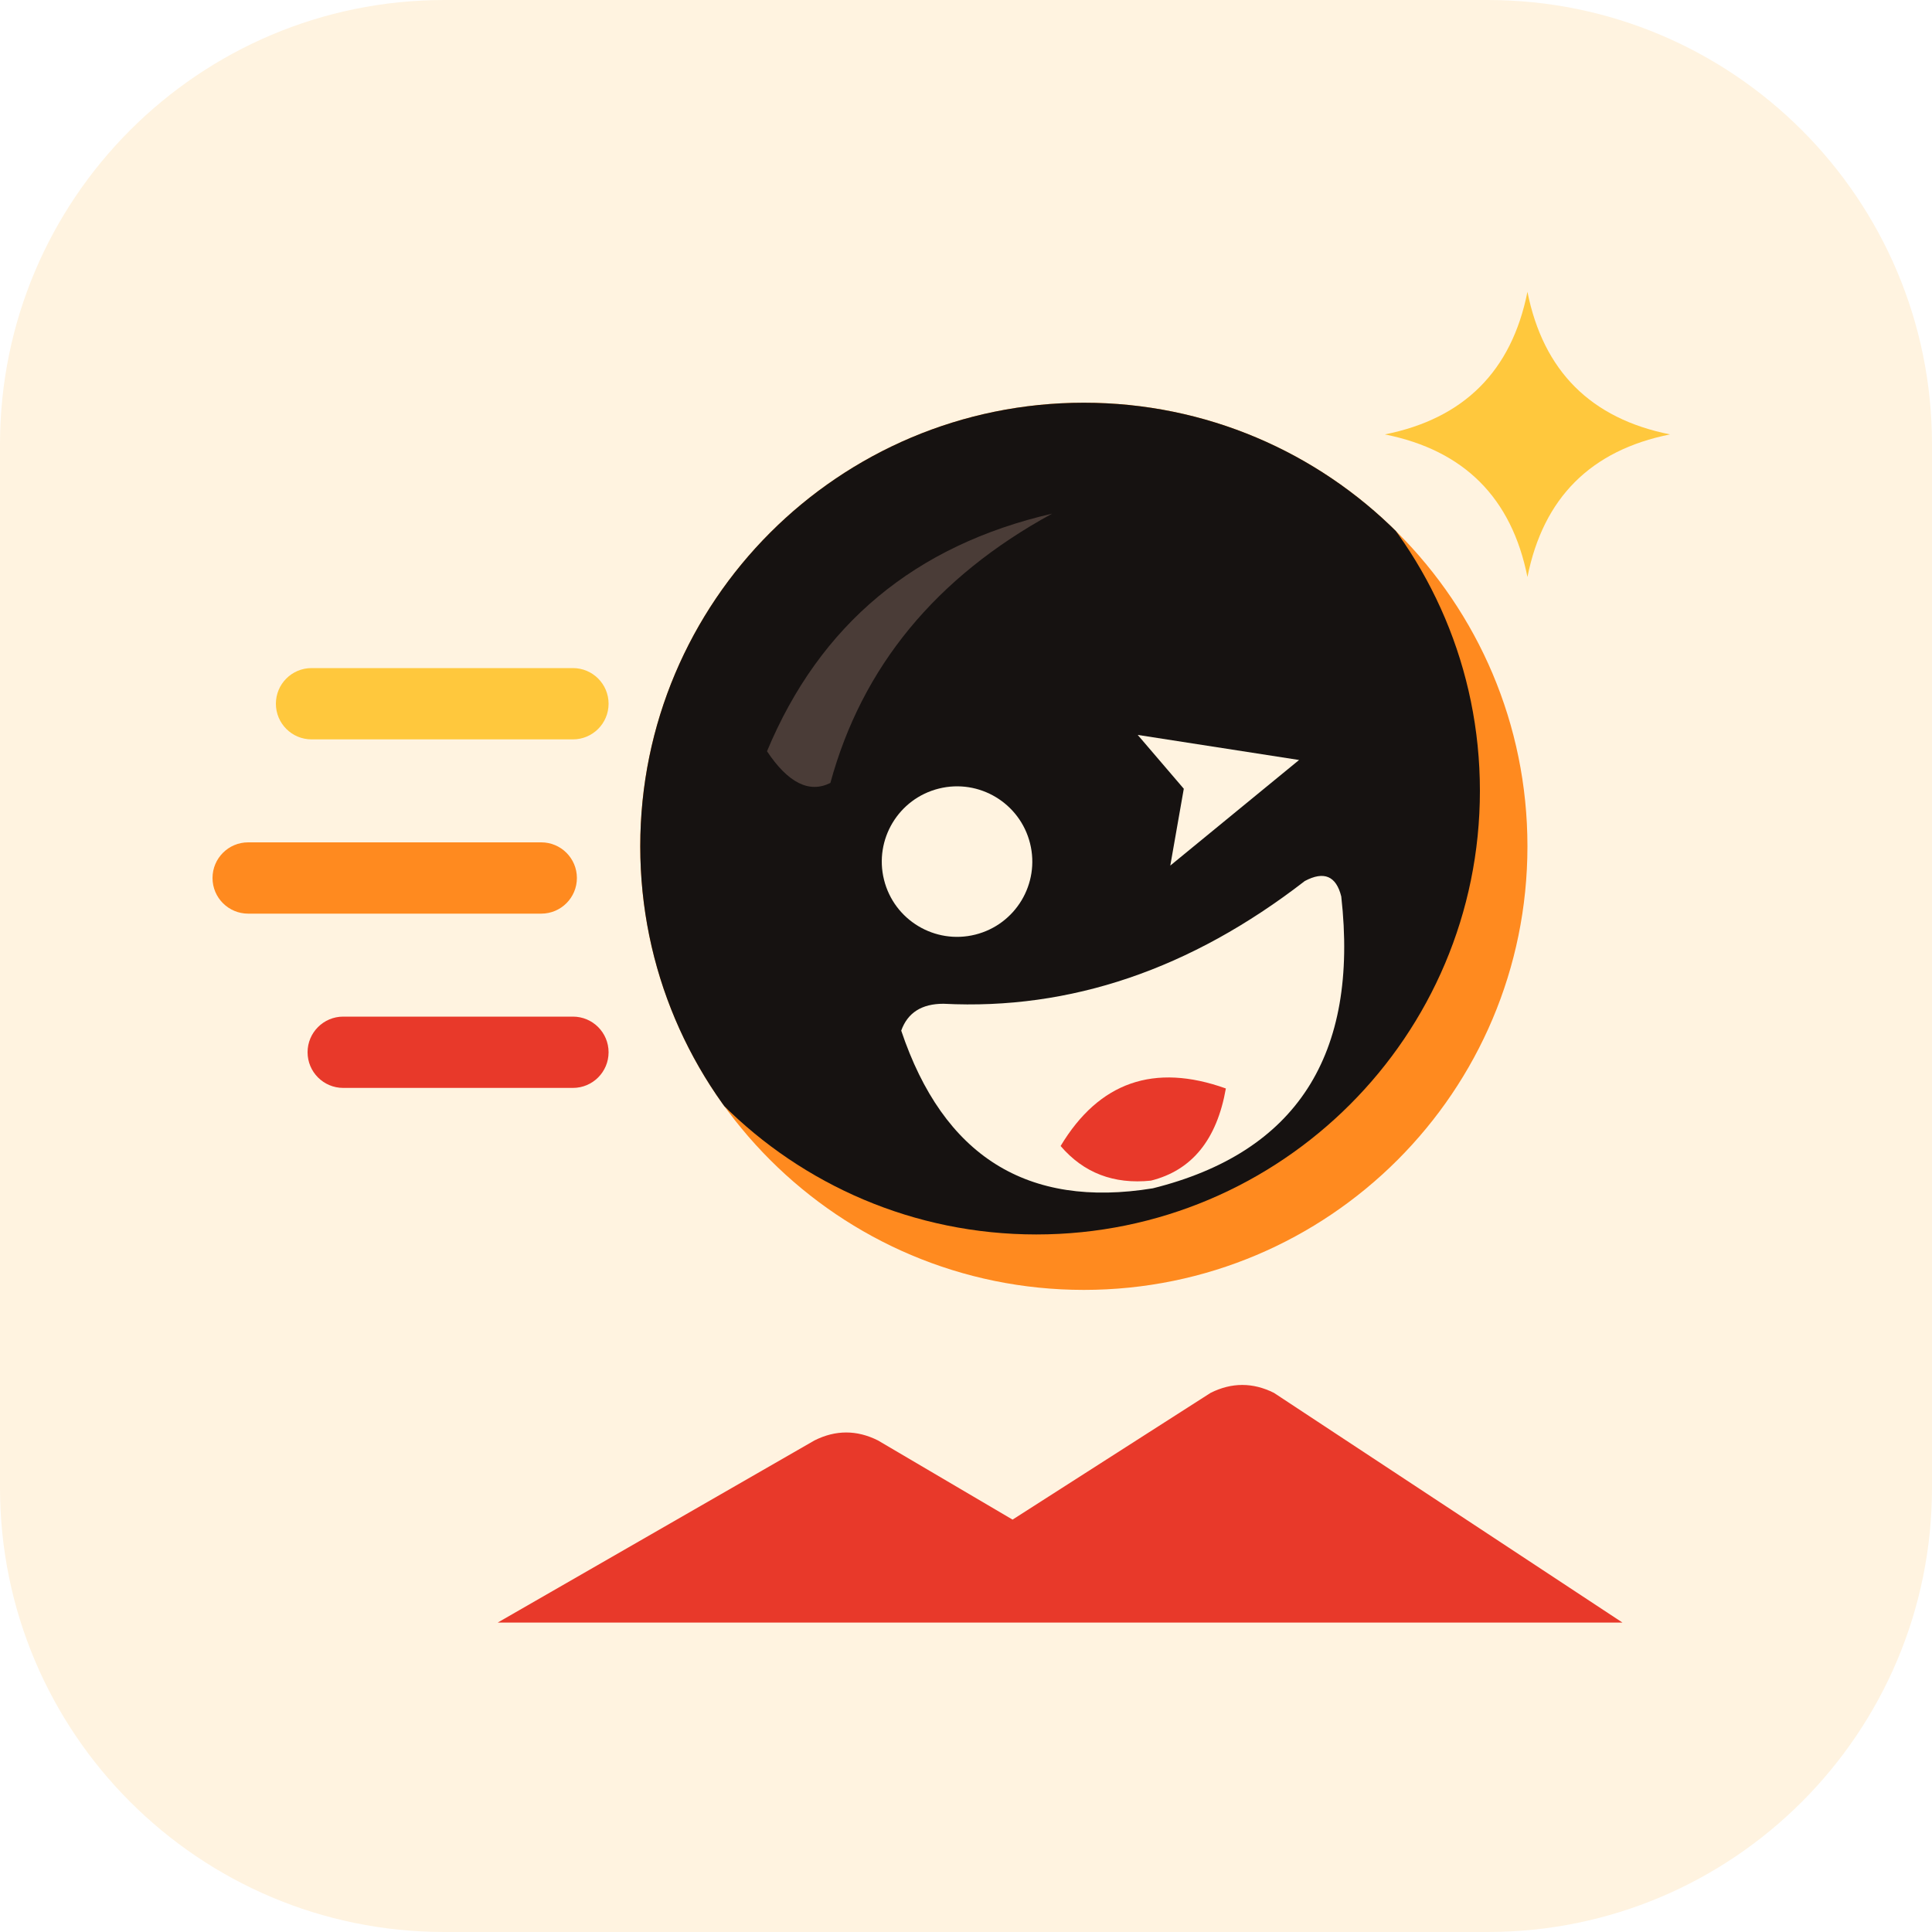
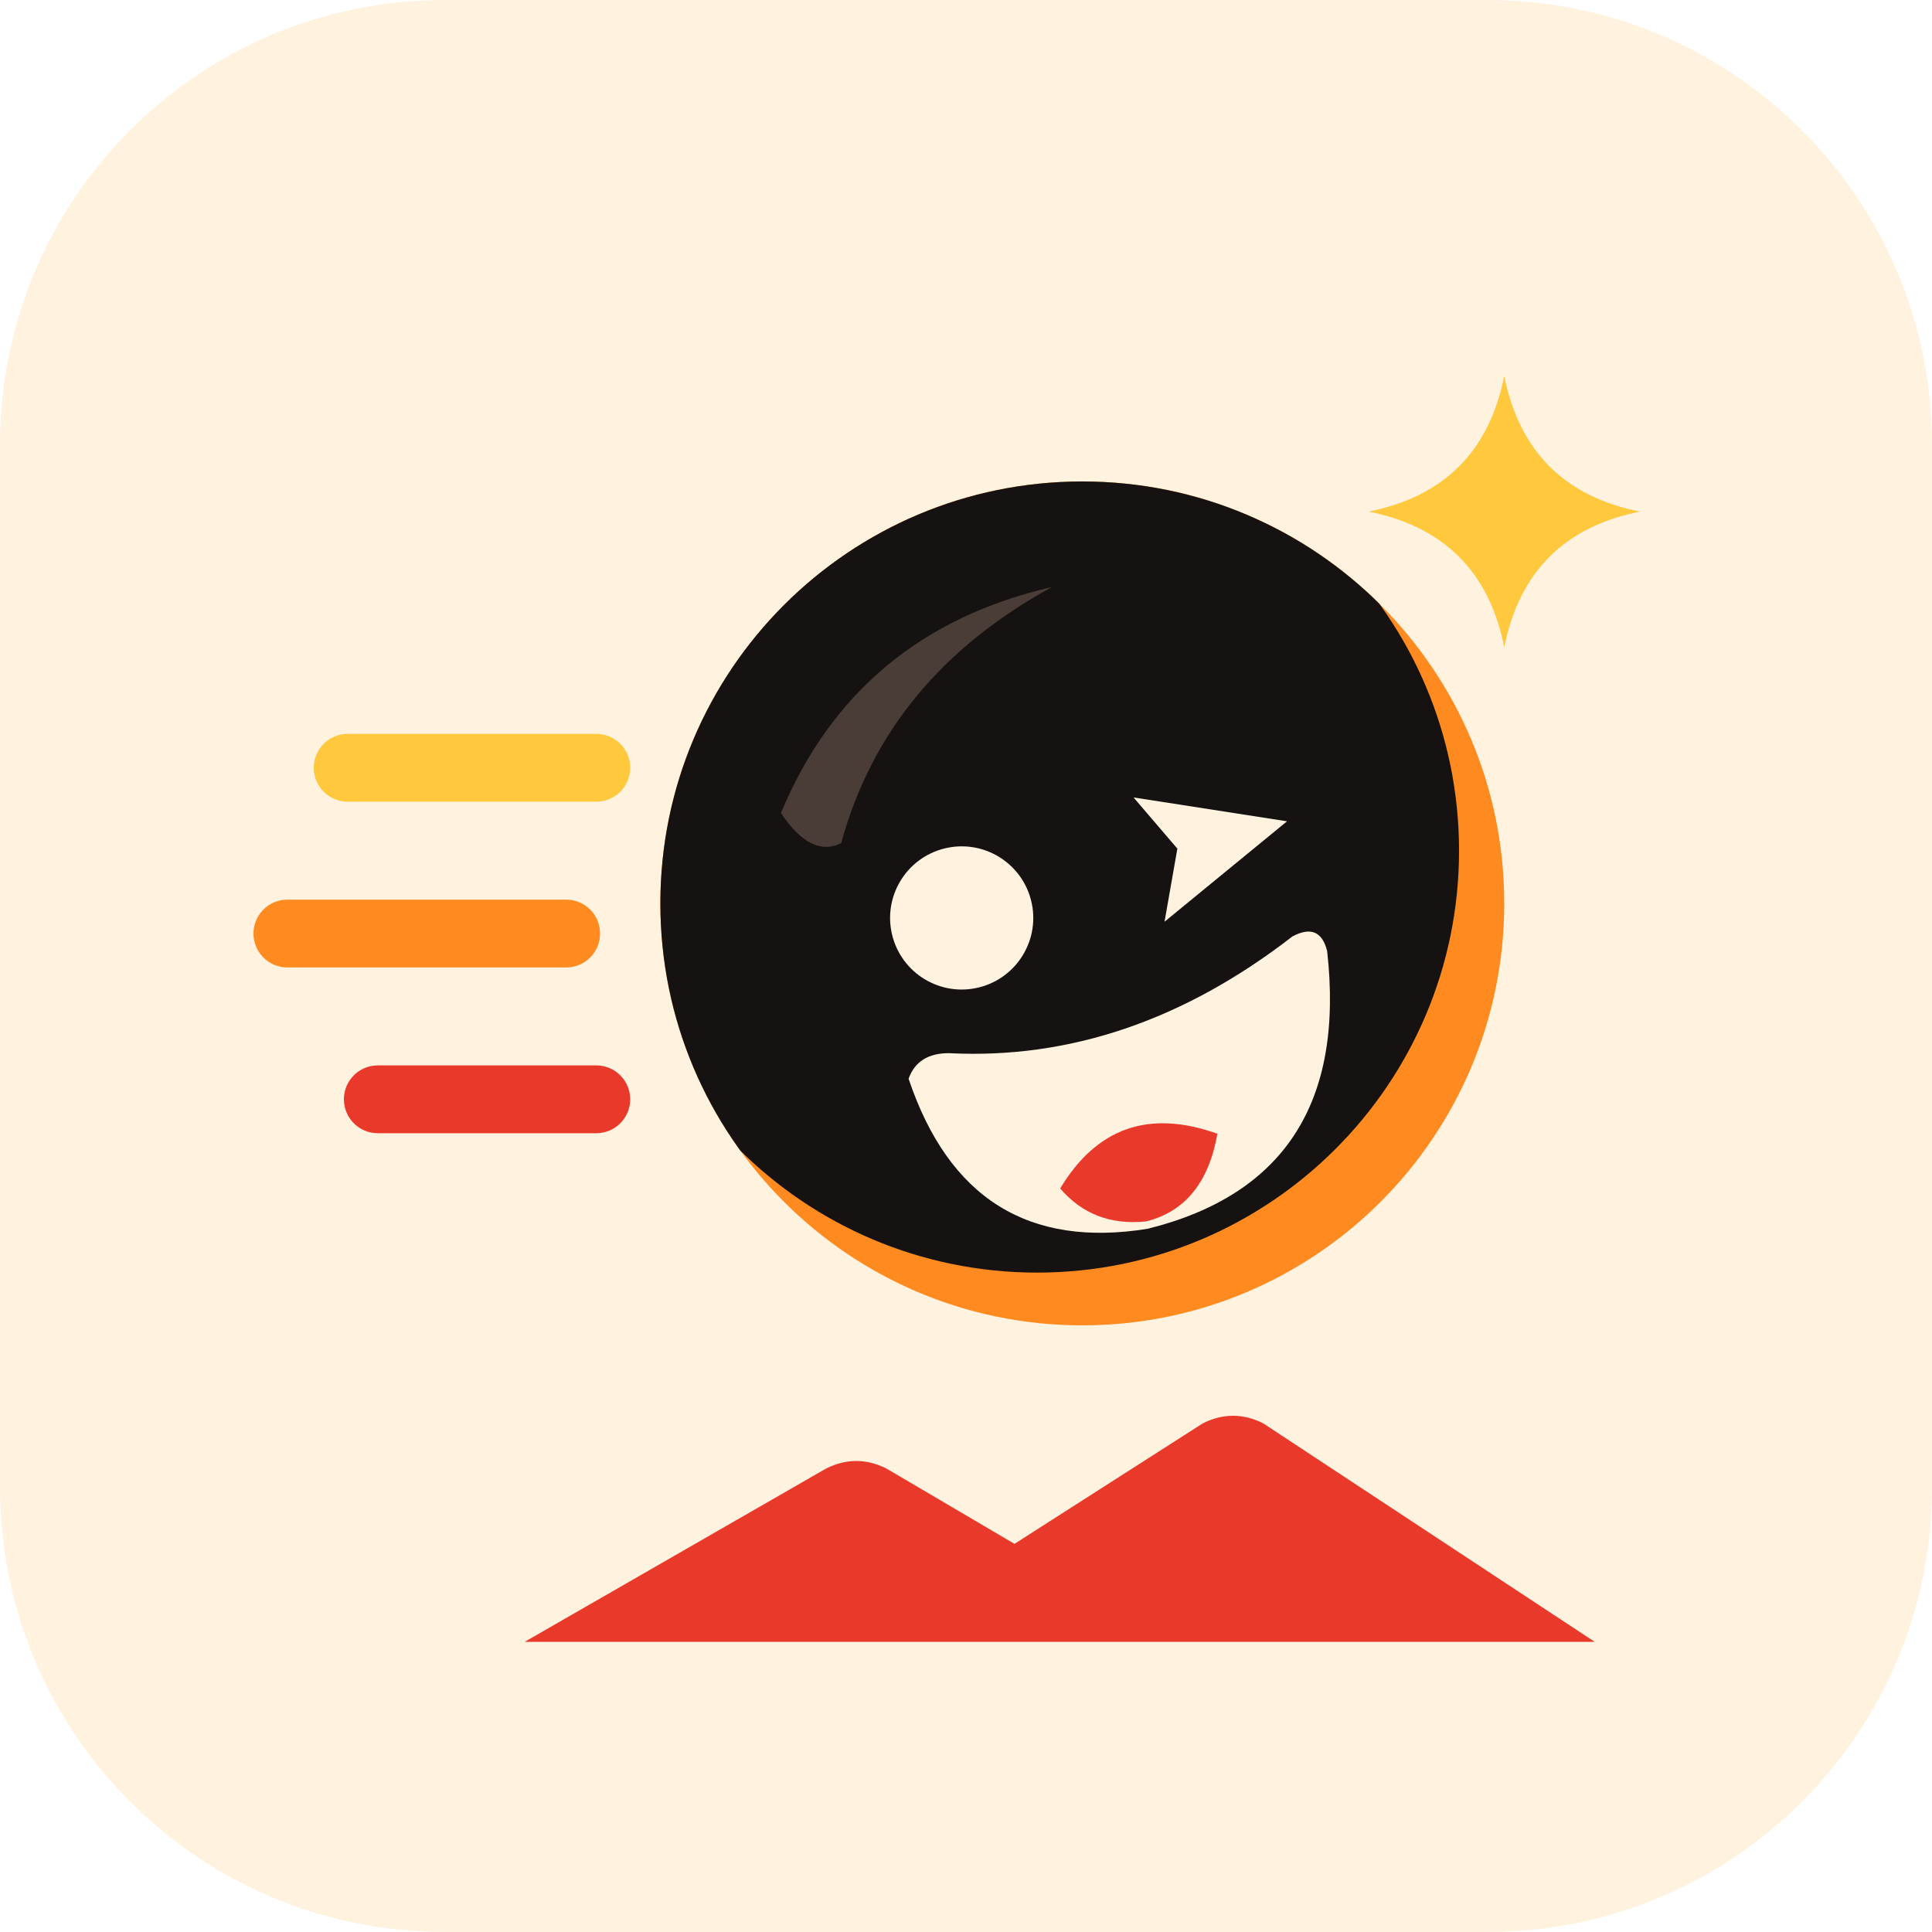
- <svg xmlns="http://www.w3.org/2000/svg" viewBox="0 0 200 200" width="200" height="200" role="img">
+ <svg xmlns="http://www.w3.org/2000/svg" viewBox="0 0 200.00 200.00" width="200" height="200" role="img">
  <rect width="200" height="200" rx="46" fill="#fff3e0" />
-   <g transform="translate(22 30.21) scale(0.82) translate(-2 -12)">
-     <path d="M14.5 59.5 H47.5 A4.5 4.5 0 0 1 47.5 68.5 H14.5 A4.5 4.5 0 0 1 14.5 59.5 Z" fill="#ffc83d" />
-     <path d="M6.5 81.5 H43.5 A4.5 4.5 0 0 1 43.5 90.5 H6.5 A4.5 4.5 0 0 1 6.5 81.5 Z" fill="#ff8a1f" />
-     <path d="M18.5 103.5 H47.5 A4.5 4.5 0 0 1 47.5 112.5 H18.5 A4.5 4.5 0 0 1 18.5 103.5 Z" fill="#e8392a" />
-     <path d="M38 180 L78 157 Q82 155 86 157 L103 167 L128 151 Q132 149 136 151 L180 180 Z" fill="#e8392a" />
-     <defs>
-       <clipPath id="ball-clip">
+   <g transform="translate(26.24 38.92) scale(0.78) translate(-2 -12)">
+     <g>
+       <path d="M14.5 59.5 H47.5 A4.5 4.5 0 0 1 47.5 68.5 H14.5 A4.5 4.5 0 0 1 14.5 59.5 Z" fill="#ffc83d" />
+       <path d="M6.5 81.5 H43.5 A4.5 4.5 0 0 1 43.5 90.5 H6.5 A4.5 4.5 0 0 1 6.5 81.5 Z" fill="#ff8a1f" />
+       <path d="M18.5 103.5 H47.5 A4.5 4.5 0 0 1 47.5 112.5 H18.5 A4.5 4.5 0 0 1 18.5 103.5 Z" fill="#e8392a" />
+       <path d="M38 180 L78 157 Q82 155 86 157 L103 167 L128 151 Q132 149 136 151 L180 180 Z" fill="#e8392a" />
+       <clipPath id="ball-ico">
        <circle cx="112" cy="82" r="56" />
      </clipPath>
-     </defs>
-     <circle cx="112" cy="82" r="56" fill="#ff8a1f" />
-     <g clip-path="url(#ball-clip)">
-       <circle cx="106" cy="75" r="56" fill="#161211" />
-       <path d="M72 70 Q82 46 108 40 Q86 52 80 74 Q76 76 72 70 Z" fill="#4a3c37" />
+       <circle cx="112" cy="82" r="56" fill="#ff8a1f" />
+       <g clip-path="url(#ball-ico)">
+         <circle cx="106" cy="75" r="56" fill="#161211" />
+         <path d="M72 70 Q82 46 108 40 Q86 52 80 74 Q76 76 72 70 Z" fill="#4a3c37" />
+       </g>
+       <g transform="rotate(-14 112 82)">
+         <path d="M86.5 80 A9.5 9.5 0 1 0 105.5 80 A9.5 9.5 0 1 0 86.5 80 Z M122 70 L141 78 L122 87 L126 78 Z M84 99 Q86 96 90 97 Q113 104 138 93 Q142 92 142 96 Q138 126 110 126 Q86 124 84 99 Z" fill="#fff3e0" />
+         <path d="M100 118 Q110 108 122 116 Q118 125 110 125 Q103 124 100 118 Z" fill="#e8392a" />
+       </g>
+       <path d="M168 12 Q171 27 186 30 Q171 33 168 48 Q165 33 150 30 Q165 27 168 12 Z" fill="#ffc83d" />
    </g>
-     <g transform="rotate(-14 112 82)">
-       <path d="M86.5 80 A9.5 9.5 0 1 0 105.5 80 A9.5 9.5 0 1 0 86.5 80 Z M122 70 L141 78 L122 87 L126 78 Z M84 99 Q86 96 90 97 Q113 104 138 93 Q142 92 142 96 Q138 126 110 126 Q86 124 84 99 Z" fill="#fff3e0" />
-       <path d="M100 118 Q110 108 122 116 Q118 125 110 125 Q103 124 100 118 Z" fill="#e8392a" />
-     </g>
-     <path d="M168 12 Q171 27 186 30 Q171 33 168 48 Q165 33 150 30 Q165 27 168 12 Z" fill="#ffc83d" />
  </g>
</svg>
